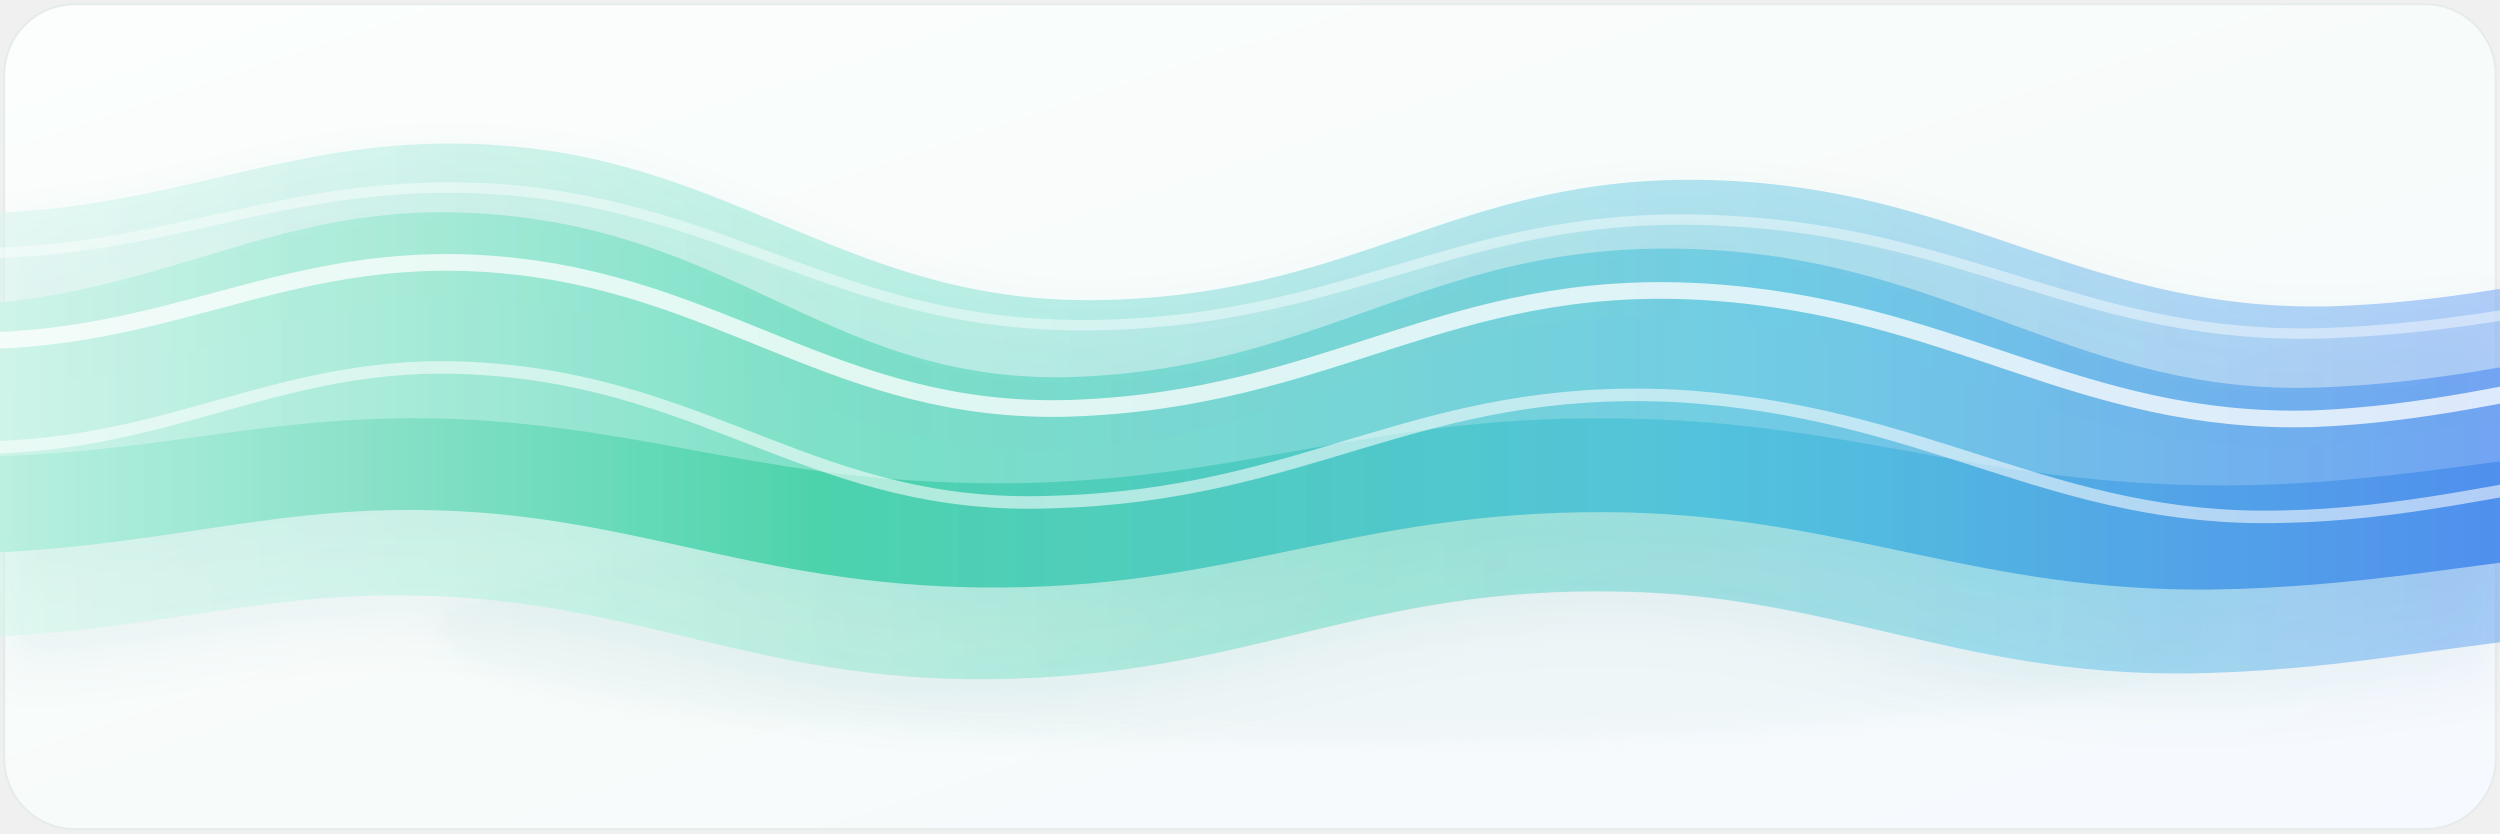
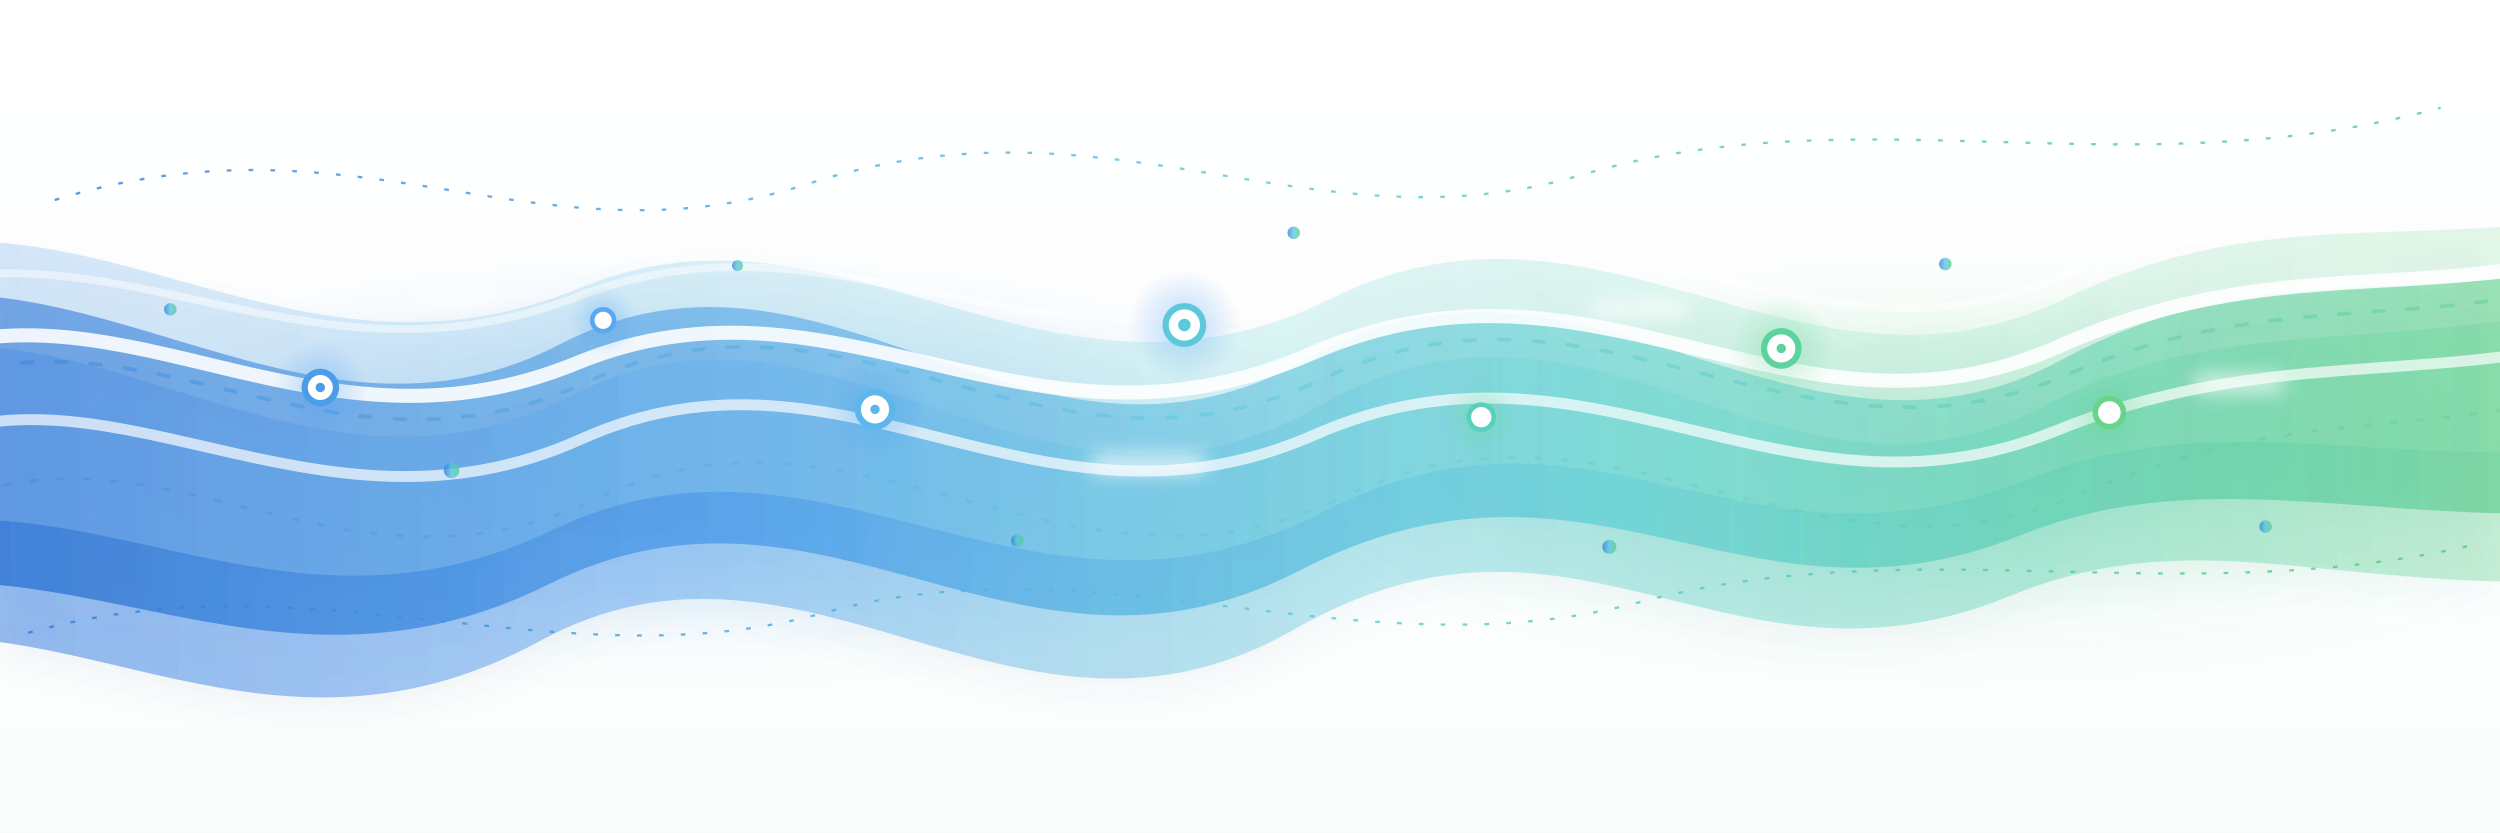
- <svg xmlns="http://www.w3.org/2000/svg" viewBox="0 0 1200 400" role="img" aria-label="Static 3D signal flow">
+ <svg xmlns="http://www.w3.org/2000/svg" viewBox="0 0 1600 533" role="img" aria-label="BLIS signal flow">
  <defs>
-     <linearGradient id="bg" x1="0" y1="0" x2="1" y2="1">
-       <stop offset="0" stop-color="#fbfefd" />
-       <stop offset=".55" stop-color="#f7fbfa" />
-       <stop offset="1" stop-color="#f6f9ff" />
+     <linearGradient id="bg" x1="0" y1="0" x2="0" y2="1">
+       <stop offset="0" stop-color="#ffffff" />
+       <stop offset="1" stop-color="#fbfdfd" />
    </linearGradient>
-     <linearGradient id="r1" x1="0" y1="0" x2="1" y2="0">
-       <stop offset="0" stop-color="#d9f7ef" />
-       <stop offset=".28" stop-color="#a7edd8" />
-       <stop offset=".55" stop-color="#69d9c1" />
-       <stop offset=".78" stop-color="#65c9e3" />
-       <stop offset="1" stop-color="#6d9df6" />
+     <linearGradient id="waveA" x1="0" y1="0" x2="1" y2="0">
+       <stop offset="0" stop-color="#3f7fe0" stop-opacity=".58" />
+       <stop offset=".28" stop-color="#6aa9ef" stop-opacity=".55" />
+       <stop offset=".55" stop-color="#78d3df" stop-opacity=".48" />
+       <stop offset=".78" stop-color="#66d6b8" stop-opacity=".45" />
+       <stop offset="1" stop-color="#79d78e" stop-opacity=".38" />
    </linearGradient>
-     <linearGradient id="r2" x1="0" y1="0" x2="1" y2="0">
-       <stop offset="0" stop-color="#c8f3e7" />
-       <stop offset=".34" stop-color="#49d1aa" />
-       <stop offset=".68" stop-color="#4fc1dd" />
-       <stop offset="1" stop-color="#4d84ef" />
+     <linearGradient id="waveB" x1="0" y1="0" x2="1" y2="0">
+       <stop offset="0" stop-color="#1f63cc" stop-opacity=".74" />
+       <stop offset=".35" stop-color="#489ce9" stop-opacity=".70" />
+       <stop offset=".63" stop-color="#55cdd3" stop-opacity=".64" />
+       <stop offset="1" stop-color="#52c978" stop-opacity=".58" />
    </linearGradient>
-     <linearGradient id="r3" x1="0" y1="0" x2="1" y2="0">
-       <stop offset="0" stop-color="#e2f8f1" />
-       <stop offset=".36" stop-color="#96e7d5" />
-       <stop offset=".7" stop-color="#82d0e7" />
-       <stop offset="1" stop-color="#82a9f8" />
+     <linearGradient id="waveC" x1="0" y1="0" x2="1" y2="0">
+       <stop offset="0" stop-color="#8fbaf2" stop-opacity=".38" />
+       <stop offset=".50" stop-color="#9ce3e4" stop-opacity=".34" />
+       <stop offset="1" stop-color="#9be4ab" stop-opacity=".28" />
    </linearGradient>
-     <filter id="shadow" x="-10%" y="-30%" width="120%" height="180%">
-       <feGaussianBlur in="SourceAlpha" stdDeviation="12" result="blur" />
-       <feOffset dy="13" result="off" />
-       <feColorMatrix in="off" type="matrix" values="0 0 0 0 0.13 0 0 0 0 0.38 0 0 0 0 0.45 0 0 0 .18 0" />
+     <linearGradient id="stroke" x1="0" y1="0" x2="1" y2="0">
+       <stop offset="0" stop-color="#2e77df" />
+       <stop offset=".5" stop-color="#56c6dd" />
+       <stop offset="1" stop-color="#52ca7e" />
+     </linearGradient>
+     <radialGradient id="glowBlue">
+       <stop offset="0" stop-color="#4b9df0" stop-opacity=".36" />
+       <stop offset="1" stop-color="#4b9df0" stop-opacity="0" />
+     </radialGradient>
+     <radialGradient id="glowGreen">
+       <stop offset="0" stop-color="#63d48b" stop-opacity=".34" />
+       <stop offset="1" stop-color="#63d48b" stop-opacity="0" />
+     </radialGradient>
+     <filter id="blur20" x="-20%" y="-30%" width="140%" height="160%">
+       <feGaussianBlur stdDeviation="20" />
+     </filter>
+     <filter id="blur6" x="-20%" y="-30%" width="140%" height="160%">
+       <feGaussianBlur stdDeviation="6" />
+     </filter>
+     <filter id="softShadow" x="-20%" y="-30%" width="140%" height="180%">
+       <feGaussianBlur in="SourceAlpha" stdDeviation="10" result="b" />
+       <feOffset dy="9" result="o" />
+       <feColorMatrix in="o" type="matrix" values="0 0 0 0 0.07 0 0 0 0 0.24 0 0 0 0 0.35 0 0 0 .12 0" />
      <feBlend in="SourceGraphic" />
    </filter>
-     <filter id="soft" x="-10%" y="-20%" width="120%" height="150%">
-       <feGaussianBlur stdDeviation="5" />
-     </filter>
  </defs>
-   <rect x="2" y="2" width="1196" height="396" rx="34" fill="url(#bg)" stroke="#e5ece9" />
-   <ellipse cx="640" cy="302" rx="430" ry="54" fill="#8fcfca" opacity=".08" filter="url(#soft)" />
-   <g filter="url(#shadow)">
-     <path d="M-50 187 C85 194 129 136 232 143 C343 151 396 219 505 216 C630 212 679 145 812 153 C929 160 991 220 1105 214 C1160 211 1209 197 1250 192 L1250 303 C1177 309 1129 321 1061 323 C946 327 883 286 779 284 C652 281 601 325 474 326 C365 327 307 289 205 286 C115 283 62 309 -50 306 Z" fill="url(#r1)" opacity=".55" />
-     <path d="M-60 147 C75 153 123 93 238 103 C356 113 401 184 514 181 C640 177 690 112 822 120 C940 127 1000 190 1113 186 C1169 184 1210 174 1260 166 L1260 263 C1188 270 1134 282 1061 283 C950 284 888 249 782 246 C656 243 598 281 482 282 C368 283 309 248 211 245 C118 242 66 269 -60 266 Z" fill="url(#r2)" opacity=".96" />
-     <path d="M-40 102 C79 108 136 61 243 70 C356 79 411 147 530 144 C658 141 704 79 834 87 C948 94 1005 150 1120 147 C1174 145 1214 136 1260 128 L1260 214 C1187 222 1134 233 1067 233 C952 233 891 203 783 201 C661 198 602 230 487 232 C370 233 316 205 216 201 C119 198 69 222 -40 219 Z" fill="url(#r3)" opacity=".62" />
+   <rect width="1600" height="533" fill="url(#bg)" />
+   <ellipse cx="440" cy="294" rx="450" ry="120" fill="url(#glowBlue)" filter="url(#blur20)" />
+   <ellipse cx="1250" cy="292" rx="420" ry="120" fill="url(#glowGreen)" filter="url(#blur20)" />
+   <g filter="url(#softShadow)">
+     <path d="M-120 245 C45 158 185 347 368 252 C534 167 666 362 844 260 C1025 156 1138 351 1312 258 C1430 196 1535 232 1720 182 L1720 366 C1512 392 1420 326 1285 382 C1105 455 1009 299 828 403 C650 505 517 317 346 410 C159 512 26 360 -120 425 Z" fill="url(#waveA)" />
+     <path d="M-130 211 C38 127 187 310 359 220 C532 131 659 331 838 229 C1012 130 1149 323 1320 230 C1456 157 1552 205 1720 156 L1720 323 C1538 346 1423 290 1292 343 C1115 414 1018 269 832 365 C651 459 529 285 351 374 C167 466 32 325 -130 391 Z" fill="url(#waveB)" />
+     <path d="M-110 169 C61 108 186 261 372 184 C539 115 670 282 852 191 C1026 105 1152 273 1322 191 C1460 124 1559 167 1710 128 L1710 282 C1545 308 1426 255 1300 306 C1113 381 1023 237 846 328 C658 424 530 255 354 339 C173 426 47 286 -110 350 Z" fill="url(#waveC)" />
  </g>
-   <path d="M-35 163 C78 170 132 118 239 127 C347 136 402 199 513 196 C639 192 694 133 817 140 C937 147 997 204 1110 201 C1163 199 1211 187 1245 181" fill="none" stroke="#ffffff" stroke-opacity=".76" stroke-width="8" stroke-linecap="round" />
-   <path d="M-35 214 C77 222 129 170 231 177 C342 184 393 245 504 241 C628 238 680 184 804 190 C926 197 985 251 1096 248 C1152 247 1204 234 1245 228" fill="none" stroke="#ffffff" stroke-opacity=".56" stroke-width="6" stroke-linecap="round" />
-   <path d="M-35 121 C78 127 132 83 242 91 C354 100 407 159 529 156 C652 153 705 99 829 106 C945 112 1002 163 1115 160 C1169 158 1209 150 1245 144" fill="none" stroke="#ffffff" stroke-opacity=".43" stroke-width="5" stroke-linecap="round" />
+   <g fill="none" stroke-linecap="round">
+     <path d="M-80 238 C68 161 194 305 370 232 C537 164 658 306 840 226 C1022 147 1147 297 1317 222 C1457 160 1551 196 1680 157" stroke="#ffffff" stroke-opacity=".88" stroke-width="9" />
+     <path d="M-70 292 C62 215 199 359 372 281 C541 205 663 357 842 278 C1018 201 1141 346 1315 276 C1447 222 1551 247 1680 214" stroke="#ffffff" stroke-opacity=".68" stroke-width="7" />
+     <path d="M-85 192 C66 131 195 258 369 190 C541 124 661 257 847 177 C1022 102 1157 249 1322 176 C1451 119 1551 148 1675 115" stroke="#ffffff" stroke-opacity=".47" stroke-width="5" />
+     <path d="M-70 257 C84 175 204 324 377 244 C546 166 670 327 848 242 C1021 160 1151 315 1325 239 C1454 183 1558 214 1675 174" stroke="url(#stroke)" stroke-opacity=".42" stroke-width="2.4" stroke-dasharray="7 15" />
+     <path d="M-60 334 C98 247 209 401 385 318 C548 240 686 402 860 318 C1031 235 1162 390 1332 316 C1467 257 1562 282 1675 246" stroke="url(#stroke)" stroke-opacity=".30" stroke-width="2" stroke-dasharray="3 14" />
+   </g>
+   <g opacity=".78" fill="none" stroke="url(#stroke)" stroke-width="1.5" stroke-dasharray="3 11">
+     <path d="M35 128 C230 68 344 173 516 118 C710 55 839 163 1012 112 C1191 59 1362 123 1562 69" />
+     <path d="M18 405 C201 354 359 439 528 392 C704 344 869 432 1047 386 C1227 338 1391 392 1582 349" />
+   </g>
+   <g>
+     <g transform="translate(205 248)">
+       <circle r="30" fill="url(#glowBlue)" />
+       <circle r="10" fill="#fff" stroke="#4c9de8" stroke-width="4" />
+       <circle r="3" fill="#4c9de8" />
+     </g>
+     <g transform="translate(386 205)">
+       <circle r="22" fill="url(#glowBlue)" />
+       <circle r="7" fill="#fff" stroke="#5aa9ef" stroke-width="3" />
+     </g>
+     <g transform="translate(560 262)">
+       <circle r="32" fill="url(#glowBlue)" />
+       <circle r="11" fill="#fff" stroke="#5eb7ea" stroke-width="4" />
+       <circle r="3" fill="#5eb7ea" />
+     </g>
+     <g transform="translate(758 208)">
+       <circle r="36" fill="url(#glowBlue)" />
+       <circle r="12" fill="#fff" stroke="#5bc8dc" stroke-width="4" />
+       <circle r="4" fill="#5bc8dc" />
+     </g>
+     <g transform="translate(948 267)">
+       <circle r="24" fill="url(#glowGreen)" />
+       <circle r="8" fill="#fff" stroke="#58d0bb" stroke-width="3" />
+     </g>
+     <g transform="translate(1140 223)">
+       <circle r="34" fill="url(#glowGreen)" />
+       <circle r="11" fill="#fff" stroke="#5bd39c" stroke-width="4" />
+       <circle r="3" fill="#5bd39c" />
+     </g>
+     <g transform="translate(1350 264)">
+       <circle r="28" fill="url(#glowGreen)" />
+       <circle r="9" fill="#fff" stroke="#68d489" stroke-width="3.5" />
+     </g>
+   </g>
+   <g fill="url(#stroke)" opacity=".75">
+     <circle cx="109" cy="198" r="4" />
+     <circle cx="289" cy="301" r="5" />
+     <circle cx="472" cy="170" r="3.5" />
+     <circle cx="651" cy="346" r="4" />
+     <circle cx="828" cy="149" r="4" />
+     <circle cx="1030" cy="350" r="4.5" />
+     <circle cx="1245" cy="169" r="4" />
+     <circle cx="1450" cy="337" r="4" />
+   </g>
+   <g fill="#ffffff" opacity=".88" filter="url(#blur6)">
+     <rect x="264" y="184" width="54" height="9" rx="5" />
+     <rect x="698" y="292" width="74" height="10" rx="5" />
+     <rect x="1018" y="193" width="62" height="9" rx="5" />
+     <rect x="1404" y="241" width="58" height="9" rx="5" />
+   </g>
</svg>
